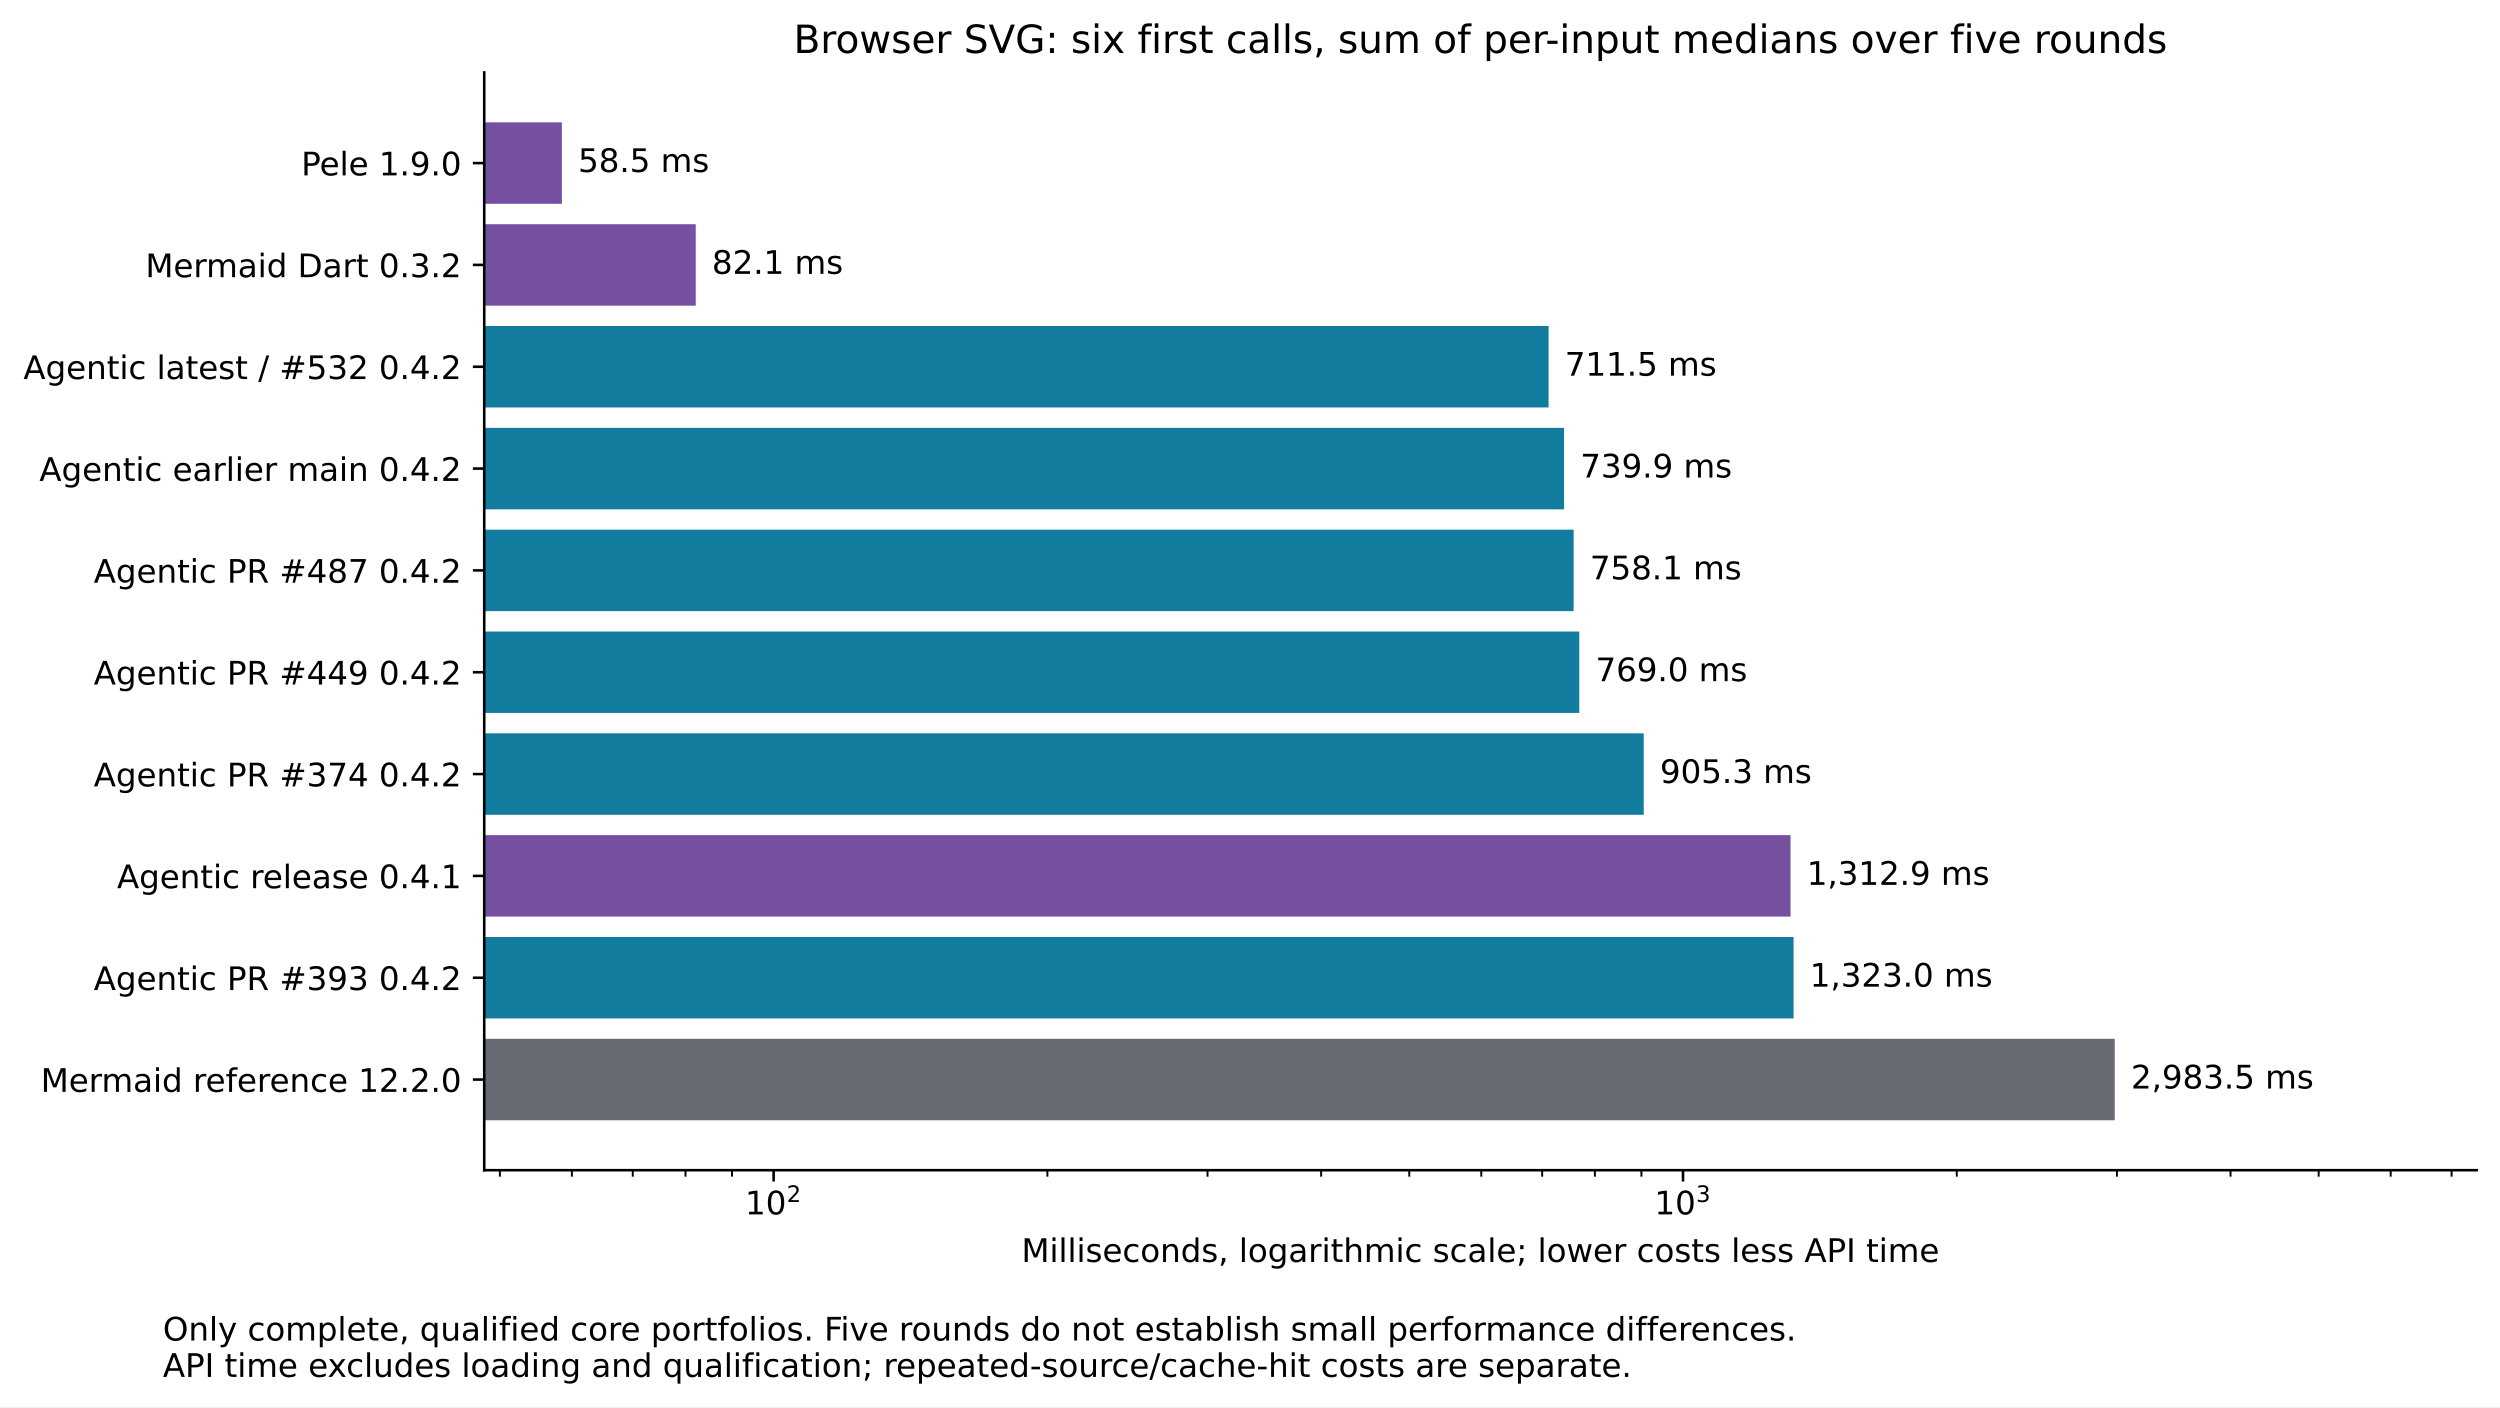
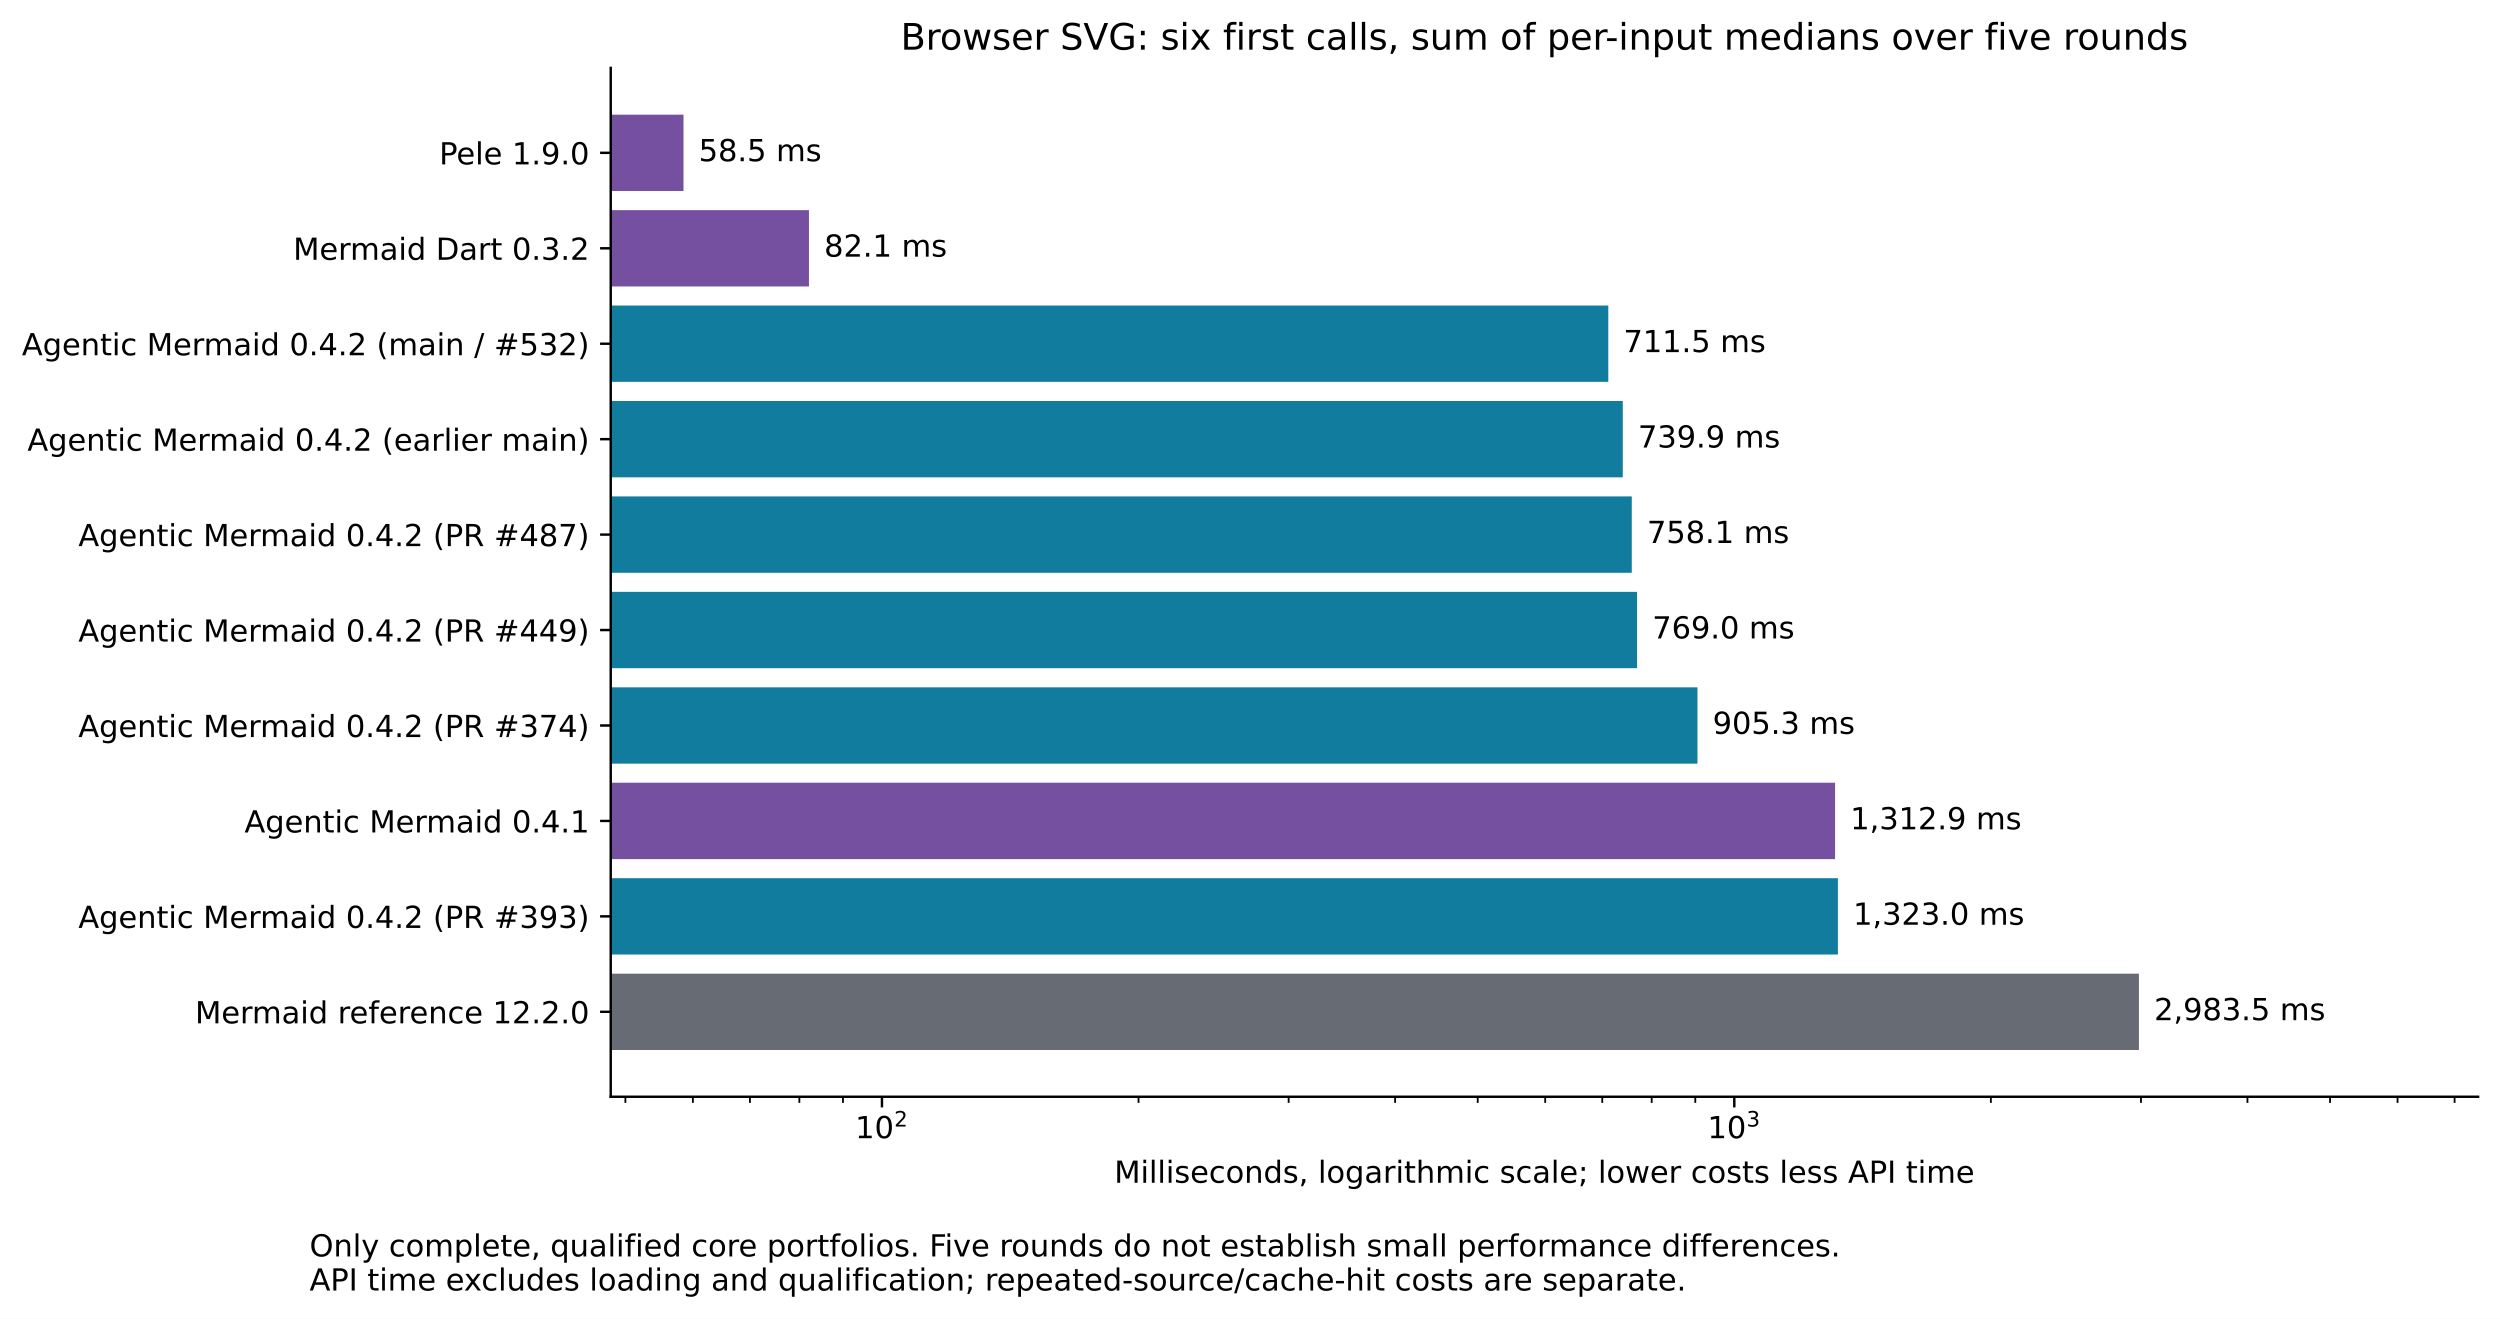
- <svg xmlns="http://www.w3.org/2000/svg" xmlns:xlink="http://www.w3.org/1999/xlink" width="770.178pt" height="433.466pt" viewBox="0 0 770.178 433.466" version="1.1">
+ <svg xmlns="http://www.w3.org/2000/svg" xmlns:xlink="http://www.w3.org/1999/xlink" width="821.747pt" height="433.466pt" viewBox="0 0 821.747 433.466" version="1.1">
  <defs>
    <style type="text/css">*{stroke-linejoin: round; stroke-linecap: butt}</style>
  </defs>
  <g id="figure_1">
    <g id="patch_1">
-       <path d="M -0 433.466 L 770.178 433.466 L 770.178 0 L -0 0 z " style="fill: #ffffff" />
+       <path d="M 0 433.466 L 821.747 433.466 L 821.747 0 L 0 0 z " style="fill: #ffffff" />
    </g>
    <g id="axes_1">
      <g id="patch_2">
-         <path d="M 149.178 360.502 L 762.978 360.502 L 762.978 22.318 L 149.178 22.318 z " style="fill: #ffffff" />
+         <path d="M 200.747 360.502 L 814.547 360.502 L 814.547 22.318 L 200.747 22.318 z " style="fill: #ffffff" />
      </g>
      <g id="patch_3">
-         <path d="M -280482.274 37.69 L 173.098 37.69 L 173.098 62.787 L -280482.274 62.787 z " clip-path="url(#p49ec927c2e)" style="fill: #7550a0" />
+         <path d="M -280430.705 37.69 L 224.667 37.69 L 224.667 62.787 L -280430.705 62.787 z " clip-path="url(#p1cbf75aa67)" style="fill: #7550a0" />
      </g>
      <g id="patch_4">
-         <path d="M -280482.274 69.062 L 214.334 69.062 L 214.334 94.159 L -280482.274 94.159 z " clip-path="url(#p49ec927c2e)" style="fill: #7550a0" />
+         <path d="M -280430.705 69.062 L 265.903 69.062 L 265.903 94.159 L -280430.705 94.159 z " clip-path="url(#p1cbf75aa67)" style="fill: #7550a0" />
      </g>
      <g id="patch_5">
-         <path d="M -280482.274 100.433 L 477.077 100.433 L 477.077 125.53 L -280482.274 125.53 z " clip-path="url(#p49ec927c2e)" style="fill: #127c9e" />
+         <path d="M -280430.705 100.433 L 528.646 100.433 L 528.646 125.53 L -280430.705 125.53 z " clip-path="url(#p1cbf75aa67)" style="fill: #127c9e" />
      </g>
      <g id="patch_6">
-         <path d="M -280482.274 131.804 L 481.839 131.804 L 481.839 156.902 L -280482.274 156.902 z " clip-path="url(#p49ec927c2e)" style="fill: #127c9e" />
+         <path d="M -280430.705 131.804 L 533.408 131.804 L 533.408 156.902 L -280430.705 156.902 z " clip-path="url(#p1cbf75aa67)" style="fill: #127c9e" />
      </g>
      <g id="patch_7">
-         <path d="M -280482.274 163.176 L 484.796 163.176 L 484.796 188.273 L -280482.274 188.273 z " clip-path="url(#p49ec927c2e)" style="fill: #127c9e" />
+         <path d="M -280430.705 163.176 L 536.365 163.176 L 536.365 188.273 L -280430.705 188.273 z " clip-path="url(#p1cbf75aa67)" style="fill: #127c9e" />
      </g>
      <g id="patch_8">
-         <path d="M -280482.274 194.547 L 486.533 194.547 L 486.533 219.644 L -280482.274 219.644 z " clip-path="url(#p49ec927c2e)" style="fill: #127c9e" />
+         <path d="M -280430.705 194.547 L 538.102 194.547 L 538.102 219.644 L -280430.705 219.644 z " clip-path="url(#p1cbf75aa67)" style="fill: #127c9e" />
      </g>
      <g id="patch_9">
-         <path d="M -280482.274 225.919 L 506.387 225.919 L 506.387 251.016 L -280482.274 251.016 z " clip-path="url(#p49ec927c2e)" style="fill: #127c9e" />
+         <path d="M -280430.705 225.919 L 557.955 225.919 L 557.955 251.016 L -280430.705 251.016 z " clip-path="url(#p1cbf75aa67)" style="fill: #127c9e" />
      </g>
      <g id="patch_10">
-         <path d="M -280482.274 257.29 L 551.616 257.29 L 551.616 282.387 L -280482.274 282.387 z " clip-path="url(#p49ec927c2e)" style="fill: #7550a0" />
+         <path d="M -280430.705 257.29 L 603.184 257.29 L 603.184 282.387 L -280430.705 282.387 z " clip-path="url(#p1cbf75aa67)" style="fill: #7550a0" />
      </g>
      <g id="patch_11">
-         <path d="M -280482.274 288.662 L 552.548 288.662 L 552.548 313.759 L -280482.274 313.759 z " clip-path="url(#p49ec927c2e)" style="fill: #127c9e" />
+         <path d="M -280430.705 288.662 L 604.117 288.662 L 604.117 313.759 L -280430.705 313.759 z " clip-path="url(#p1cbf75aa67)" style="fill: #127c9e" />
      </g>
      <g id="patch_12">
-         <path d="M -280482.274 320.033 L 651.491 320.033 L 651.491 345.13 L -280482.274 345.13 z " clip-path="url(#p49ec927c2e)" style="fill: #676b73" />
+         <path d="M -280430.705 320.033 L 703.06 320.033 L 703.06 345.13 L -280430.705 345.13 z " clip-path="url(#p1cbf75aa67)" style="fill: #676b73" />
      </g>
      <g id="matplotlib.axis_1">
        <g id="xtick_1">
          <g id="line2d_1">
            <defs>
              <path id="mdf001d19c3" d="M 0 0 L 0 3.5 " style="stroke: #000000; stroke-width: 0.8" />
            </defs>
            <g>
-               <use xlink:href="#mdf001d19c3" x="238.331" y="360.502" style="stroke: #000000; stroke-width: 0.8" />
+               <use xlink:href="#mdf001d19c3" x="289.9" y="360.502" style="stroke: #000000; stroke-width: 0.8" />
            </g>
          </g>
          <g id="text_1">
-             <g transform="translate(229.5315 375.1006)">
+             <g transform="translate(281.1002 375.1006)">
              <text>
                <tspan x="0" y="-0.977" style="font-size: 10px; font-family: 'DejaVu Sans'">1</tspan>
                <tspan x="6.362" y="-0.977" style="font-size: 10px; font-family: 'DejaVu Sans'">0</tspan>
                <tspan x="12.82" y="-4.805" style="font-size: 7px; font-family: 'DejaVu Sans'">2</tspan>
              </text>
            </g>
          </g>
        </g>
        <g id="xtick_2">
          <g id="line2d_2">
            <g>
-               <use xlink:href="#mdf001d19c3" x="518.492" y="360.502" style="stroke: #000000; stroke-width: 0.8" />
+               <use xlink:href="#mdf001d19c3" x="570.061" y="360.502" style="stroke: #000000; stroke-width: 0.8" />
            </g>
          </g>
          <g id="text_2">
-             <g transform="translate(509.6918 375.1006)">
+             <g transform="translate(561.2605 375.1006)">
              <text>
                <tspan x="0" y="-0.977" style="font-size: 10px; font-family: 'DejaVu Sans'">1</tspan>
                <tspan x="6.362" y="-0.977" style="font-size: 10px; font-family: 'DejaVu Sans'">0</tspan>
                <tspan x="12.82" y="-4.805" style="font-size: 7px; font-family: 'DejaVu Sans'">3</tspan>
              </text>
            </g>
          </g>
        </g>
        <g id="xtick_3">
          <g id="line2d_3">
            <defs>
              <path id="mbc2b2d9dd1" d="M 0 0 L 0 2 " style="stroke: #000000; stroke-width: 0.6" />
            </defs>
            <g>
-               <use xlink:href="#mbc2b2d9dd1" x="153.995" y="360.502" style="stroke: #000000; stroke-width: 0.6" />
+               <use xlink:href="#mbc2b2d9dd1" x="205.564" y="360.502" style="stroke: #000000; stroke-width: 0.6" />
            </g>
          </g>
        </g>
        <g id="xtick_4">
          <g id="line2d_4">
            <g>
-               <use xlink:href="#mbc2b2d9dd1" x="176.178" y="360.502" style="stroke: #000000; stroke-width: 0.6" />
+               <use xlink:href="#mbc2b2d9dd1" x="227.747" y="360.502" style="stroke: #000000; stroke-width: 0.6" />
            </g>
          </g>
        </g>
        <g id="xtick_5">
          <g id="line2d_5">
            <g>
-               <use xlink:href="#mbc2b2d9dd1" x="194.934" y="360.502" style="stroke: #000000; stroke-width: 0.6" />
+               <use xlink:href="#mbc2b2d9dd1" x="246.503" y="360.502" style="stroke: #000000; stroke-width: 0.6" />
            </g>
          </g>
        </g>
        <g id="xtick_6">
          <g id="line2d_6">
            <g>
-               <use xlink:href="#mbc2b2d9dd1" x="211.181" y="360.502" style="stroke: #000000; stroke-width: 0.6" />
+               <use xlink:href="#mbc2b2d9dd1" x="262.75" y="360.502" style="stroke: #000000; stroke-width: 0.6" />
            </g>
          </g>
        </g>
        <g id="xtick_7">
          <g id="line2d_7">
            <g>
-               <use xlink:href="#mbc2b2d9dd1" x="225.512" y="360.502" style="stroke: #000000; stroke-width: 0.6" />
+               <use xlink:href="#mbc2b2d9dd1" x="277.081" y="360.502" style="stroke: #000000; stroke-width: 0.6" />
            </g>
          </g>
        </g>
        <g id="xtick_8">
          <g id="line2d_8">
            <g>
-               <use xlink:href="#mbc2b2d9dd1" x="322.668" y="360.502" style="stroke: #000000; stroke-width: 0.6" />
+               <use xlink:href="#mbc2b2d9dd1" x="374.237" y="360.502" style="stroke: #000000; stroke-width: 0.6" />
            </g>
          </g>
        </g>
        <g id="xtick_9">
          <g id="line2d_9">
            <g>
-               <use xlink:href="#mbc2b2d9dd1" x="372.002" y="360.502" style="stroke: #000000; stroke-width: 0.6" />
+               <use xlink:href="#mbc2b2d9dd1" x="423.571" y="360.502" style="stroke: #000000; stroke-width: 0.6" />
            </g>
          </g>
        </g>
        <g id="xtick_10">
          <g id="line2d_10">
            <g>
-               <use xlink:href="#mbc2b2d9dd1" x="407.005" y="360.502" style="stroke: #000000; stroke-width: 0.6" />
+               <use xlink:href="#mbc2b2d9dd1" x="458.574" y="360.502" style="stroke: #000000; stroke-width: 0.6" />
            </g>
          </g>
        </g>
        <g id="xtick_11">
          <g id="line2d_11">
            <g>
-               <use xlink:href="#mbc2b2d9dd1" x="434.155" y="360.502" style="stroke: #000000; stroke-width: 0.6" />
+               <use xlink:href="#mbc2b2d9dd1" x="485.724" y="360.502" style="stroke: #000000; stroke-width: 0.6" />
            </g>
          </g>
        </g>
        <g id="xtick_12">
          <g id="line2d_12">
            <g>
-               <use xlink:href="#mbc2b2d9dd1" x="456.339" y="360.502" style="stroke: #000000; stroke-width: 0.6" />
+               <use xlink:href="#mbc2b2d9dd1" x="507.907" y="360.502" style="stroke: #000000; stroke-width: 0.6" />
            </g>
          </g>
        </g>
        <g id="xtick_13">
          <g id="line2d_13">
            <g>
-               <use xlink:href="#mbc2b2d9dd1" x="475.094" y="360.502" style="stroke: #000000; stroke-width: 0.6" />
+               <use xlink:href="#mbc2b2d9dd1" x="526.663" y="360.502" style="stroke: #000000; stroke-width: 0.6" />
            </g>
          </g>
        </g>
        <g id="xtick_14">
          <g id="line2d_14">
            <g>
-               <use xlink:href="#mbc2b2d9dd1" x="491.341" y="360.502" style="stroke: #000000; stroke-width: 0.6" />
+               <use xlink:href="#mbc2b2d9dd1" x="542.91" y="360.502" style="stroke: #000000; stroke-width: 0.6" />
            </g>
          </g>
        </g>
        <g id="xtick_15">
          <g id="line2d_15">
            <g>
-               <use xlink:href="#mbc2b2d9dd1" x="505.672" y="360.502" style="stroke: #000000; stroke-width: 0.6" />
+               <use xlink:href="#mbc2b2d9dd1" x="557.241" y="360.502" style="stroke: #000000; stroke-width: 0.6" />
            </g>
          </g>
        </g>
        <g id="xtick_16">
          <g id="line2d_16">
            <g>
-               <use xlink:href="#mbc2b2d9dd1" x="602.828" y="360.502" style="stroke: #000000; stroke-width: 0.6" />
+               <use xlink:href="#mbc2b2d9dd1" x="654.397" y="360.502" style="stroke: #000000; stroke-width: 0.6" />
            </g>
          </g>
        </g>
        <g id="xtick_17">
          <g id="line2d_17">
            <g>
-               <use xlink:href="#mbc2b2d9dd1" x="652.162" y="360.502" style="stroke: #000000; stroke-width: 0.6" />
+               <use xlink:href="#mbc2b2d9dd1" x="703.731" y="360.502" style="stroke: #000000; stroke-width: 0.6" />
            </g>
          </g>
        </g>
        <g id="xtick_18">
          <g id="line2d_18">
            <g>
-               <use xlink:href="#mbc2b2d9dd1" x="687.165" y="360.502" style="stroke: #000000; stroke-width: 0.6" />
+               <use xlink:href="#mbc2b2d9dd1" x="738.734" y="360.502" style="stroke: #000000; stroke-width: 0.6" />
            </g>
          </g>
        </g>
        <g id="xtick_19">
          <g id="line2d_19">
            <g>
-               <use xlink:href="#mbc2b2d9dd1" x="714.315" y="360.502" style="stroke: #000000; stroke-width: 0.6" />
+               <use xlink:href="#mbc2b2d9dd1" x="765.884" y="360.502" style="stroke: #000000; stroke-width: 0.6" />
            </g>
          </g>
        </g>
        <g id="xtick_20">
          <g id="line2d_20">
            <g>
-               <use xlink:href="#mbc2b2d9dd1" x="736.499" y="360.502" style="stroke: #000000; stroke-width: 0.6" />
+               <use xlink:href="#mbc2b2d9dd1" x="788.068" y="360.502" style="stroke: #000000; stroke-width: 0.6" />
            </g>
          </g>
        </g>
        <g id="xtick_21">
          <g id="line2d_21">
            <g>
-               <use xlink:href="#mbc2b2d9dd1" x="755.255" y="360.502" style="stroke: #000000; stroke-width: 0.6" />
+               <use xlink:href="#mbc2b2d9dd1" x="806.823" y="360.502" style="stroke: #000000; stroke-width: 0.6" />
            </g>
          </g>
        </g>
        <g id="text_3">
-           <text style="font-size: 10px; font-family: 'DejaVu Sans', 'Bitstream Vera Sans', 'Computer Modern Sans Serif', 'Lucida Grande', 'Verdana', 'Geneva', 'Lucid', 'Arial', 'Helvetica', 'Avant Garde', sans-serif; text-anchor: middle" x="456.078" y="388.779" transform="rotate(-0 456.0781 388.7787)">Milliseconds, logarithmic scale; lower costs less API time</text>
+           <text style="font-size: 10px; font-family: 'DejaVu Sans', 'Bitstream Vera Sans', 'Computer Modern Sans Serif', 'Lucida Grande', 'Verdana', 'Geneva', 'Lucid', 'Arial', 'Helvetica', 'Avant Garde', sans-serif; text-anchor: middle" x="507.647" y="388.779" transform="rotate(-0 507.6469 388.7787)">Milliseconds, logarithmic scale; lower costs less API time</text>
        </g>
      </g>
      <g id="matplotlib.axis_2">
        <g id="ytick_1">
          <g id="line2d_22">
            <defs>
              <path id="m560d3fed1a" d="M 0 0 L -3.5 0 " style="stroke: #000000; stroke-width: 0.8" />
            </defs>
            <g>
-               <use xlink:href="#m560d3fed1a" x="149.178" y="50.239" style="stroke: #000000; stroke-width: 0.8" />
+               <use xlink:href="#m560d3fed1a" x="200.747" y="50.239" style="stroke: #000000; stroke-width: 0.8" />
            </g>
          </g>
          <g id="text_4">
-             <text style="font-size: 10px; font-family: 'DejaVu Sans', 'Bitstream Vera Sans', 'Computer Modern Sans Serif', 'Lucida Grande', 'Verdana', 'Geneva', 'Lucid', 'Arial', 'Helvetica', 'Avant Garde', sans-serif; text-anchor: end" x="142.178" y="54.038" transform="rotate(-0 142.1781 54.03791)">Pele 1.9.0</text>
+             <text style="font-size: 10px; font-family: 'DejaVu Sans', 'Bitstream Vera Sans', 'Computer Modern Sans Serif', 'Lucida Grande', 'Verdana', 'Geneva', 'Lucid', 'Arial', 'Helvetica', 'Avant Garde', sans-serif; text-anchor: end" x="193.747" y="54.038" transform="rotate(-0 193.7469 54.03791)">Pele 1.9.0</text>
          </g>
        </g>
        <g id="ytick_2">
          <g id="line2d_23">
            <g>
-               <use xlink:href="#m560d3fed1a" x="149.178" y="81.61" style="stroke: #000000; stroke-width: 0.8" />
+               <use xlink:href="#m560d3fed1a" x="200.747" y="81.61" style="stroke: #000000; stroke-width: 0.8" />
            </g>
          </g>
          <g id="text_5">
-             <text style="font-size: 10px; font-family: 'DejaVu Sans', 'Bitstream Vera Sans', 'Computer Modern Sans Serif', 'Lucida Grande', 'Verdana', 'Geneva', 'Lucid', 'Arial', 'Helvetica', 'Avant Garde', sans-serif; text-anchor: end" x="142.178" y="85.409" transform="rotate(-0 142.1781 85.40934)">Mermaid Dart 0.3.2</text>
+             <text style="font-size: 10px; font-family: 'DejaVu Sans', 'Bitstream Vera Sans', 'Computer Modern Sans Serif', 'Lucida Grande', 'Verdana', 'Geneva', 'Lucid', 'Arial', 'Helvetica', 'Avant Garde', sans-serif; text-anchor: end" x="193.747" y="85.409" transform="rotate(-0 193.7469 85.40934)">Mermaid Dart 0.3.2</text>
          </g>
        </g>
        <g id="ytick_3">
          <g id="line2d_24">
            <g>
-               <use xlink:href="#m560d3fed1a" x="149.178" y="112.982" style="stroke: #000000; stroke-width: 0.8" />
+               <use xlink:href="#m560d3fed1a" x="200.747" y="112.982" style="stroke: #000000; stroke-width: 0.8" />
            </g>
          </g>
          <g id="text_6">
-             <text style="font-size: 10px; font-family: 'DejaVu Sans', 'Bitstream Vera Sans', 'Computer Modern Sans Serif', 'Lucida Grande', 'Verdana', 'Geneva', 'Lucid', 'Arial', 'Helvetica', 'Avant Garde', sans-serif; text-anchor: end" x="142.178" y="116.781" transform="rotate(-0 142.1781 116.7808)">Agentic latest / #532 0.4.2</text>
+             <text style="font-size: 10px; font-family: 'DejaVu Sans', 'Bitstream Vera Sans', 'Computer Modern Sans Serif', 'Lucida Grande', 'Verdana', 'Geneva', 'Lucid', 'Arial', 'Helvetica', 'Avant Garde', sans-serif; text-anchor: end" x="193.747" y="116.781" transform="rotate(-0 193.7469 116.7808)">Agentic Mermaid 0.4.2 (main / #532)</text>
          </g>
        </g>
        <g id="ytick_4">
          <g id="line2d_25">
            <g>
-               <use xlink:href="#m560d3fed1a" x="149.178" y="144.353" style="stroke: #000000; stroke-width: 0.8" />
+               <use xlink:href="#m560d3fed1a" x="200.747" y="144.353" style="stroke: #000000; stroke-width: 0.8" />
            </g>
          </g>
          <g id="text_7">
-             <text style="font-size: 10px; font-family: 'DejaVu Sans', 'Bitstream Vera Sans', 'Computer Modern Sans Serif', 'Lucida Grande', 'Verdana', 'Geneva', 'Lucid', 'Arial', 'Helvetica', 'Avant Garde', sans-serif; text-anchor: end" x="142.178" y="148.152" transform="rotate(-0 142.1781 148.1522)">Agentic earlier main 0.4.2</text>
+             <text style="font-size: 10px; font-family: 'DejaVu Sans', 'Bitstream Vera Sans', 'Computer Modern Sans Serif', 'Lucida Grande', 'Verdana', 'Geneva', 'Lucid', 'Arial', 'Helvetica', 'Avant Garde', sans-serif; text-anchor: end" x="193.747" y="148.152" transform="rotate(-0 193.7469 148.1522)">Agentic Mermaid 0.4.2 (earlier main)</text>
          </g>
        </g>
        <g id="ytick_5">
          <g id="line2d_26">
            <g>
-               <use xlink:href="#m560d3fed1a" x="149.178" y="175.724" style="stroke: #000000; stroke-width: 0.8" />
+               <use xlink:href="#m560d3fed1a" x="200.747" y="175.724" style="stroke: #000000; stroke-width: 0.8" />
            </g>
          </g>
          <g id="text_8">
-             <text style="font-size: 10px; font-family: 'DejaVu Sans', 'Bitstream Vera Sans', 'Computer Modern Sans Serif', 'Lucida Grande', 'Verdana', 'Geneva', 'Lucid', 'Arial', 'Helvetica', 'Avant Garde', sans-serif; text-anchor: end" x="142.178" y="179.524" transform="rotate(-0 142.1781 179.5236)">Agentic PR #487 0.4.2</text>
+             <text style="font-size: 10px; font-family: 'DejaVu Sans', 'Bitstream Vera Sans', 'Computer Modern Sans Serif', 'Lucida Grande', 'Verdana', 'Geneva', 'Lucid', 'Arial', 'Helvetica', 'Avant Garde', sans-serif; text-anchor: end" x="193.747" y="179.524" transform="rotate(-0 193.7469 179.5236)">Agentic Mermaid 0.4.2 (PR #487)</text>
          </g>
        </g>
        <g id="ytick_6">
          <g id="line2d_27">
            <g>
-               <use xlink:href="#m560d3fed1a" x="149.178" y="207.096" style="stroke: #000000; stroke-width: 0.8" />
+               <use xlink:href="#m560d3fed1a" x="200.747" y="207.096" style="stroke: #000000; stroke-width: 0.8" />
            </g>
          </g>
          <g id="text_9">
-             <text style="font-size: 10px; font-family: 'DejaVu Sans', 'Bitstream Vera Sans', 'Computer Modern Sans Serif', 'Lucida Grande', 'Verdana', 'Geneva', 'Lucid', 'Arial', 'Helvetica', 'Avant Garde', sans-serif; text-anchor: end" x="142.178" y="210.895" transform="rotate(-0 142.1781 210.8951)">Agentic PR #449 0.4.2</text>
+             <text style="font-size: 10px; font-family: 'DejaVu Sans', 'Bitstream Vera Sans', 'Computer Modern Sans Serif', 'Lucida Grande', 'Verdana', 'Geneva', 'Lucid', 'Arial', 'Helvetica', 'Avant Garde', sans-serif; text-anchor: end" x="193.747" y="210.895" transform="rotate(-0 193.7469 210.8951)">Agentic Mermaid 0.4.2 (PR #449)</text>
          </g>
        </g>
        <g id="ytick_7">
          <g id="line2d_28">
            <g>
-               <use xlink:href="#m560d3fed1a" x="149.178" y="238.467" style="stroke: #000000; stroke-width: 0.8" />
+               <use xlink:href="#m560d3fed1a" x="200.747" y="238.467" style="stroke: #000000; stroke-width: 0.8" />
            </g>
          </g>
          <g id="text_10">
-             <text style="font-size: 10px; font-family: 'DejaVu Sans', 'Bitstream Vera Sans', 'Computer Modern Sans Serif', 'Lucida Grande', 'Verdana', 'Geneva', 'Lucid', 'Arial', 'Helvetica', 'Avant Garde', sans-serif; text-anchor: end" x="142.178" y="242.266" transform="rotate(-0 142.1781 242.2665)">Agentic PR #374 0.4.2</text>
+             <text style="font-size: 10px; font-family: 'DejaVu Sans', 'Bitstream Vera Sans', 'Computer Modern Sans Serif', 'Lucida Grande', 'Verdana', 'Geneva', 'Lucid', 'Arial', 'Helvetica', 'Avant Garde', sans-serif; text-anchor: end" x="193.747" y="242.266" transform="rotate(-0 193.7469 242.2665)">Agentic Mermaid 0.4.2 (PR #374)</text>
          </g>
        </g>
        <g id="ytick_8">
          <g id="line2d_29">
            <g>
-               <use xlink:href="#m560d3fed1a" x="149.178" y="269.839" style="stroke: #000000; stroke-width: 0.8" />
+               <use xlink:href="#m560d3fed1a" x="200.747" y="269.839" style="stroke: #000000; stroke-width: 0.8" />
            </g>
          </g>
          <g id="text_11">
-             <text style="font-size: 10px; font-family: 'DejaVu Sans', 'Bitstream Vera Sans', 'Computer Modern Sans Serif', 'Lucida Grande', 'Verdana', 'Geneva', 'Lucid', 'Arial', 'Helvetica', 'Avant Garde', sans-serif; text-anchor: end" x="142.178" y="273.638" transform="rotate(-0 142.1781 273.6379)">Agentic release 0.4.1</text>
+             <text style="font-size: 10px; font-family: 'DejaVu Sans', 'Bitstream Vera Sans', 'Computer Modern Sans Serif', 'Lucida Grande', 'Verdana', 'Geneva', 'Lucid', 'Arial', 'Helvetica', 'Avant Garde', sans-serif; text-anchor: end" x="193.747" y="273.638" transform="rotate(-0 193.7469 273.6379)">Agentic Mermaid 0.4.1</text>
          </g>
        </g>
        <g id="ytick_9">
          <g id="line2d_30">
            <g>
-               <use xlink:href="#m560d3fed1a" x="149.178" y="301.21" style="stroke: #000000; stroke-width: 0.8" />
+               <use xlink:href="#m560d3fed1a" x="200.747" y="301.21" style="stroke: #000000; stroke-width: 0.8" />
            </g>
          </g>
          <g id="text_12">
-             <text style="font-size: 10px; font-family: 'DejaVu Sans', 'Bitstream Vera Sans', 'Computer Modern Sans Serif', 'Lucida Grande', 'Verdana', 'Geneva', 'Lucid', 'Arial', 'Helvetica', 'Avant Garde', sans-serif; text-anchor: end" x="142.178" y="305.009" transform="rotate(-0 142.1781 305.0093)">Agentic PR #393 0.4.2</text>
+             <text style="font-size: 10px; font-family: 'DejaVu Sans', 'Bitstream Vera Sans', 'Computer Modern Sans Serif', 'Lucida Grande', 'Verdana', 'Geneva', 'Lucid', 'Arial', 'Helvetica', 'Avant Garde', sans-serif; text-anchor: end" x="193.747" y="305.009" transform="rotate(-0 193.7469 305.0093)">Agentic Mermaid 0.4.2 (PR #393)</text>
          </g>
        </g>
        <g id="ytick_10">
          <g id="line2d_31">
            <g>
-               <use xlink:href="#m560d3fed1a" x="149.178" y="332.582" style="stroke: #000000; stroke-width: 0.8" />
+               <use xlink:href="#m560d3fed1a" x="200.747" y="332.582" style="stroke: #000000; stroke-width: 0.8" />
            </g>
          </g>
          <g id="text_13">
-             <text style="font-size: 10px; font-family: 'DejaVu Sans', 'Bitstream Vera Sans', 'Computer Modern Sans Serif', 'Lucida Grande', 'Verdana', 'Geneva', 'Lucid', 'Arial', 'Helvetica', 'Avant Garde', sans-serif; text-anchor: end" x="142.178" y="336.381" transform="rotate(-0 142.1781 336.3808)">Mermaid reference 12.2.0</text>
+             <text style="font-size: 10px; font-family: 'DejaVu Sans', 'Bitstream Vera Sans', 'Computer Modern Sans Serif', 'Lucida Grande', 'Verdana', 'Geneva', 'Lucid', 'Arial', 'Helvetica', 'Avant Garde', sans-serif; text-anchor: end" x="193.747" y="336.381" transform="rotate(-0 193.7469 336.3808)">Mermaid reference 12.2.0</text>
          </g>
        </g>
      </g>
      <g id="patch_13">
-         <path d="M 149.178 360.502 L 149.178 22.318 " style="fill: none; stroke: #000000; stroke-width: 0.8; stroke-linejoin: miter; stroke-linecap: square" />
+         <path d="M 200.747 360.502 L 200.747 22.318 " style="fill: none; stroke: #000000; stroke-width: 0.8; stroke-linejoin: miter; stroke-linecap: square" />
      </g>
      <g id="patch_14">
-         <path d="M 149.178 360.502 L 762.978 360.502 " style="fill: none; stroke: #000000; stroke-width: 0.8; stroke-linejoin: miter; stroke-linecap: square" />
+         <path d="M 200.747 360.502 L 814.547 360.502 " style="fill: none; stroke: #000000; stroke-width: 0.8; stroke-linejoin: miter; stroke-linecap: square" />
      </g>
      <g id="text_14">
-         <text style="font-size: 10px; font-family: 'DejaVu Sans', 'Bitstream Vera Sans', 'Computer Modern Sans Serif', 'Lucida Grande', 'Verdana', 'Geneva', 'Lucid', 'Arial', 'Helvetica', 'Avant Garde', sans-serif; text-anchor: start" x="178.098" y="52.998" transform="rotate(-0 178.0978 52.99807)">58.5 ms</text>
+         <text style="font-size: 10px; font-family: 'DejaVu Sans', 'Bitstream Vera Sans', 'Computer Modern Sans Serif', 'Lucida Grande', 'Verdana', 'Geneva', 'Lucid', 'Arial', 'Helvetica', 'Avant Garde', sans-serif; text-anchor: start" x="229.667" y="52.998" transform="rotate(-0 229.6665 52.99807)">58.5 ms</text>
      </g>
      <g id="text_15">
-         <text style="font-size: 10px; font-family: 'DejaVu Sans', 'Bitstream Vera Sans', 'Computer Modern Sans Serif', 'Lucida Grande', 'Verdana', 'Geneva', 'Lucid', 'Arial', 'Helvetica', 'Avant Garde', sans-serif; text-anchor: start" x="219.334" y="84.37" transform="rotate(-0 219.3338 84.3695)">82.1 ms</text>
+         <text style="font-size: 10px; font-family: 'DejaVu Sans', 'Bitstream Vera Sans', 'Computer Modern Sans Serif', 'Lucida Grande', 'Verdana', 'Geneva', 'Lucid', 'Arial', 'Helvetica', 'Avant Garde', sans-serif; text-anchor: start" x="270.903" y="84.37" transform="rotate(-0 270.9026 84.3695)">82.1 ms</text>
      </g>
      <g id="text_16">
-         <text style="font-size: 10px; font-family: 'DejaVu Sans', 'Bitstream Vera Sans', 'Computer Modern Sans Serif', 'Lucida Grande', 'Verdana', 'Geneva', 'Lucid', 'Arial', 'Helvetica', 'Avant Garde', sans-serif; text-anchor: start" x="482.077" y="115.741" transform="rotate(-0 482.077 115.7409)">711.5 ms</text>
+         <text style="font-size: 10px; font-family: 'DejaVu Sans', 'Bitstream Vera Sans', 'Computer Modern Sans Serif', 'Lucida Grande', 'Verdana', 'Geneva', 'Lucid', 'Arial', 'Helvetica', 'Avant Garde', sans-serif; text-anchor: start" x="533.646" y="115.741" transform="rotate(-0 533.6458 115.7409)">711.5 ms</text>
      </g>
      <g id="text_17">
-         <text style="font-size: 10px; font-family: 'DejaVu Sans', 'Bitstream Vera Sans', 'Computer Modern Sans Serif', 'Lucida Grande', 'Verdana', 'Geneva', 'Lucid', 'Arial', 'Helvetica', 'Avant Garde', sans-serif; text-anchor: start" x="486.839" y="147.112" transform="rotate(-0 486.8392 147.1124)">739.9 ms</text>
+         <text style="font-size: 10px; font-family: 'DejaVu Sans', 'Bitstream Vera Sans', 'Computer Modern Sans Serif', 'Lucida Grande', 'Verdana', 'Geneva', 'Lucid', 'Arial', 'Helvetica', 'Avant Garde', sans-serif; text-anchor: start" x="538.408" y="147.112" transform="rotate(-0 538.408 147.1124)">739.9 ms</text>
      </g>
      <g id="text_18">
-         <text style="font-size: 10px; font-family: 'DejaVu Sans', 'Bitstream Vera Sans', 'Computer Modern Sans Serif', 'Lucida Grande', 'Verdana', 'Geneva', 'Lucid', 'Arial', 'Helvetica', 'Avant Garde', sans-serif; text-anchor: start" x="489.796" y="178.484" transform="rotate(-0 489.7959 178.4838)">758.1 ms</text>
+         <text style="font-size: 10px; font-family: 'DejaVu Sans', 'Bitstream Vera Sans', 'Computer Modern Sans Serif', 'Lucida Grande', 'Verdana', 'Geneva', 'Lucid', 'Arial', 'Helvetica', 'Avant Garde', sans-serif; text-anchor: start" x="541.365" y="178.484" transform="rotate(-0 541.3646 178.4838)">758.1 ms</text>
      </g>
      <g id="text_19">
-         <text style="font-size: 10px; font-family: 'DejaVu Sans', 'Bitstream Vera Sans', 'Computer Modern Sans Serif', 'Lucida Grande', 'Verdana', 'Geneva', 'Lucid', 'Arial', 'Helvetica', 'Avant Garde', sans-serif; text-anchor: start" x="491.533" y="209.855" transform="rotate(-0 491.5328 209.8552)">769.0 ms</text>
+         <text style="font-size: 10px; font-family: 'DejaVu Sans', 'Bitstream Vera Sans', 'Computer Modern Sans Serif', 'Lucida Grande', 'Verdana', 'Geneva', 'Lucid', 'Arial', 'Helvetica', 'Avant Garde', sans-serif; text-anchor: start" x="543.102" y="209.855" transform="rotate(-0 543.1016 209.8552)">769.0 ms</text>
      </g>
      <g id="text_20">
-         <text style="font-size: 10px; font-family: 'DejaVu Sans', 'Bitstream Vera Sans', 'Computer Modern Sans Serif', 'Lucida Grande', 'Verdana', 'Geneva', 'Lucid', 'Arial', 'Helvetica', 'Avant Garde', sans-serif; text-anchor: start" x="511.387" y="241.227" transform="rotate(-0 511.3867 241.2266)">905.3 ms</text>
+         <text style="font-size: 10px; font-family: 'DejaVu Sans', 'Bitstream Vera Sans', 'Computer Modern Sans Serif', 'Lucida Grande', 'Verdana', 'Geneva', 'Lucid', 'Arial', 'Helvetica', 'Avant Garde', sans-serif; text-anchor: start" x="562.955" y="241.227" transform="rotate(-0 562.9555 241.2266)">905.3 ms</text>
      </g>
      <g id="text_21">
-         <text style="font-size: 10px; font-family: 'DejaVu Sans', 'Bitstream Vera Sans', 'Computer Modern Sans Serif', 'Lucida Grande', 'Verdana', 'Geneva', 'Lucid', 'Arial', 'Helvetica', 'Avant Garde', sans-serif; text-anchor: start" x="556.616" y="272.598" transform="rotate(-0 556.6156 272.5981)">1,312.9 ms</text>
+         <text style="font-size: 10px; font-family: 'DejaVu Sans', 'Bitstream Vera Sans', 'Computer Modern Sans Serif', 'Lucida Grande', 'Verdana', 'Geneva', 'Lucid', 'Arial', 'Helvetica', 'Avant Garde', sans-serif; text-anchor: start" x="608.184" y="272.598" transform="rotate(-0 608.1843 272.5981)">1,312.9 ms</text>
      </g>
      <g id="text_22">
-         <text style="font-size: 10px; font-family: 'DejaVu Sans', 'Bitstream Vera Sans', 'Computer Modern Sans Serif', 'Lucida Grande', 'Verdana', 'Geneva', 'Lucid', 'Arial', 'Helvetica', 'Avant Garde', sans-serif; text-anchor: start" x="557.548" y="303.969" transform="rotate(-0 557.548 303.9695)">1,323.0 ms</text>
+         <text style="font-size: 10px; font-family: 'DejaVu Sans', 'Bitstream Vera Sans', 'Computer Modern Sans Serif', 'Lucida Grande', 'Verdana', 'Geneva', 'Lucid', 'Arial', 'Helvetica', 'Avant Garde', sans-serif; text-anchor: start" x="609.117" y="303.969" transform="rotate(-0 609.1167 303.9695)">1,323.0 ms</text>
      </g>
      <g id="text_23">
-         <text style="font-size: 10px; font-family: 'DejaVu Sans', 'Bitstream Vera Sans', 'Computer Modern Sans Serif', 'Lucida Grande', 'Verdana', 'Geneva', 'Lucid', 'Arial', 'Helvetica', 'Avant Garde', sans-serif; text-anchor: start" x="656.491" y="335.341" transform="rotate(-0 656.4911 335.3409)">2,983.5 ms</text>
+         <text style="font-size: 10px; font-family: 'DejaVu Sans', 'Bitstream Vera Sans', 'Computer Modern Sans Serif', 'Lucida Grande', 'Verdana', 'Geneva', 'Lucid', 'Arial', 'Helvetica', 'Avant Garde', sans-serif; text-anchor: start" x="708.06" y="335.341" transform="rotate(-0 708.0599 335.3409)">2,983.5 ms</text>
      </g>
      <g id="text_24">
-         <text style="font-size: 12px; font-family: 'DejaVu Sans', 'Bitstream Vera Sans', 'Computer Modern Sans Serif', 'Lucida Grande', 'Verdana', 'Geneva', 'Lucid', 'Arial', 'Helvetica', 'Avant Garde', sans-serif; text-anchor: middle" x="456.078" y="16.318" transform="rotate(-0 456.0781 16.31812)">Browser SVG: six first calls, sum of per-input medians over five rounds</text>
+         <text style="font-size: 12px; font-family: 'DejaVu Sans', 'Bitstream Vera Sans', 'Computer Modern Sans Serif', 'Lucida Grande', 'Verdana', 'Geneva', 'Lucid', 'Arial', 'Helvetica', 'Avant Garde', sans-serif; text-anchor: middle" x="507.647" y="16.318" transform="rotate(-0 507.6469 16.31812)">Browser SVG: six first calls, sum of per-input medians over five rounds</text>
      </g>
    </g>
    <g id="text_25">
-       <text style="font-size: 10px; font-family: 'DejaVu Sans', 'Bitstream Vera Sans', 'Computer Modern Sans Serif', 'Lucida Grande', 'Verdana', 'Geneva', 'Lucid', 'Arial', 'Helvetica', 'Avant Garde', sans-serif" transform="translate(50.17813 412.9883)">Only complete, qualified core portfolios. Five rounds do not establish small performance differences.</text>
-       <text style="font-size: 10px; font-family: 'DejaVu Sans', 'Bitstream Vera Sans', 'Computer Modern Sans Serif', 'Lucida Grande', 'Verdana', 'Geneva', 'Lucid', 'Arial', 'Helvetica', 'Avant Garde', sans-serif" transform="translate(50.17813 424.1861)">API time excludes loading and qualification; repeated-source/cache-hit costs are separate.</text>
+       <text style="font-size: 10px; font-family: 'DejaVu Sans', 'Bitstream Vera Sans', 'Computer Modern Sans Serif', 'Lucida Grande', 'Verdana', 'Geneva', 'Lucid', 'Arial', 'Helvetica', 'Avant Garde', sans-serif" transform="translate(101.7469 412.9883)">Only complete, qualified core portfolios. Five rounds do not establish small performance differences.</text>
+       <text style="font-size: 10px; font-family: 'DejaVu Sans', 'Bitstream Vera Sans', 'Computer Modern Sans Serif', 'Lucida Grande', 'Verdana', 'Geneva', 'Lucid', 'Arial', 'Helvetica', 'Avant Garde', sans-serif" transform="translate(101.7469 424.1861)">API time excludes loading and qualification; repeated-source/cache-hit costs are separate.</text>
    </g>
  </g>
  <defs>
-     <clipPath id="p49ec927c2e">
-       <rect x="149.178" y="22.318" width="613.8" height="338.184" />
+     <clipPath id="p1cbf75aa67">
+       <rect x="200.747" y="22.318" width="613.8" height="338.184" />
    </clipPath>
  </defs>
</svg>
